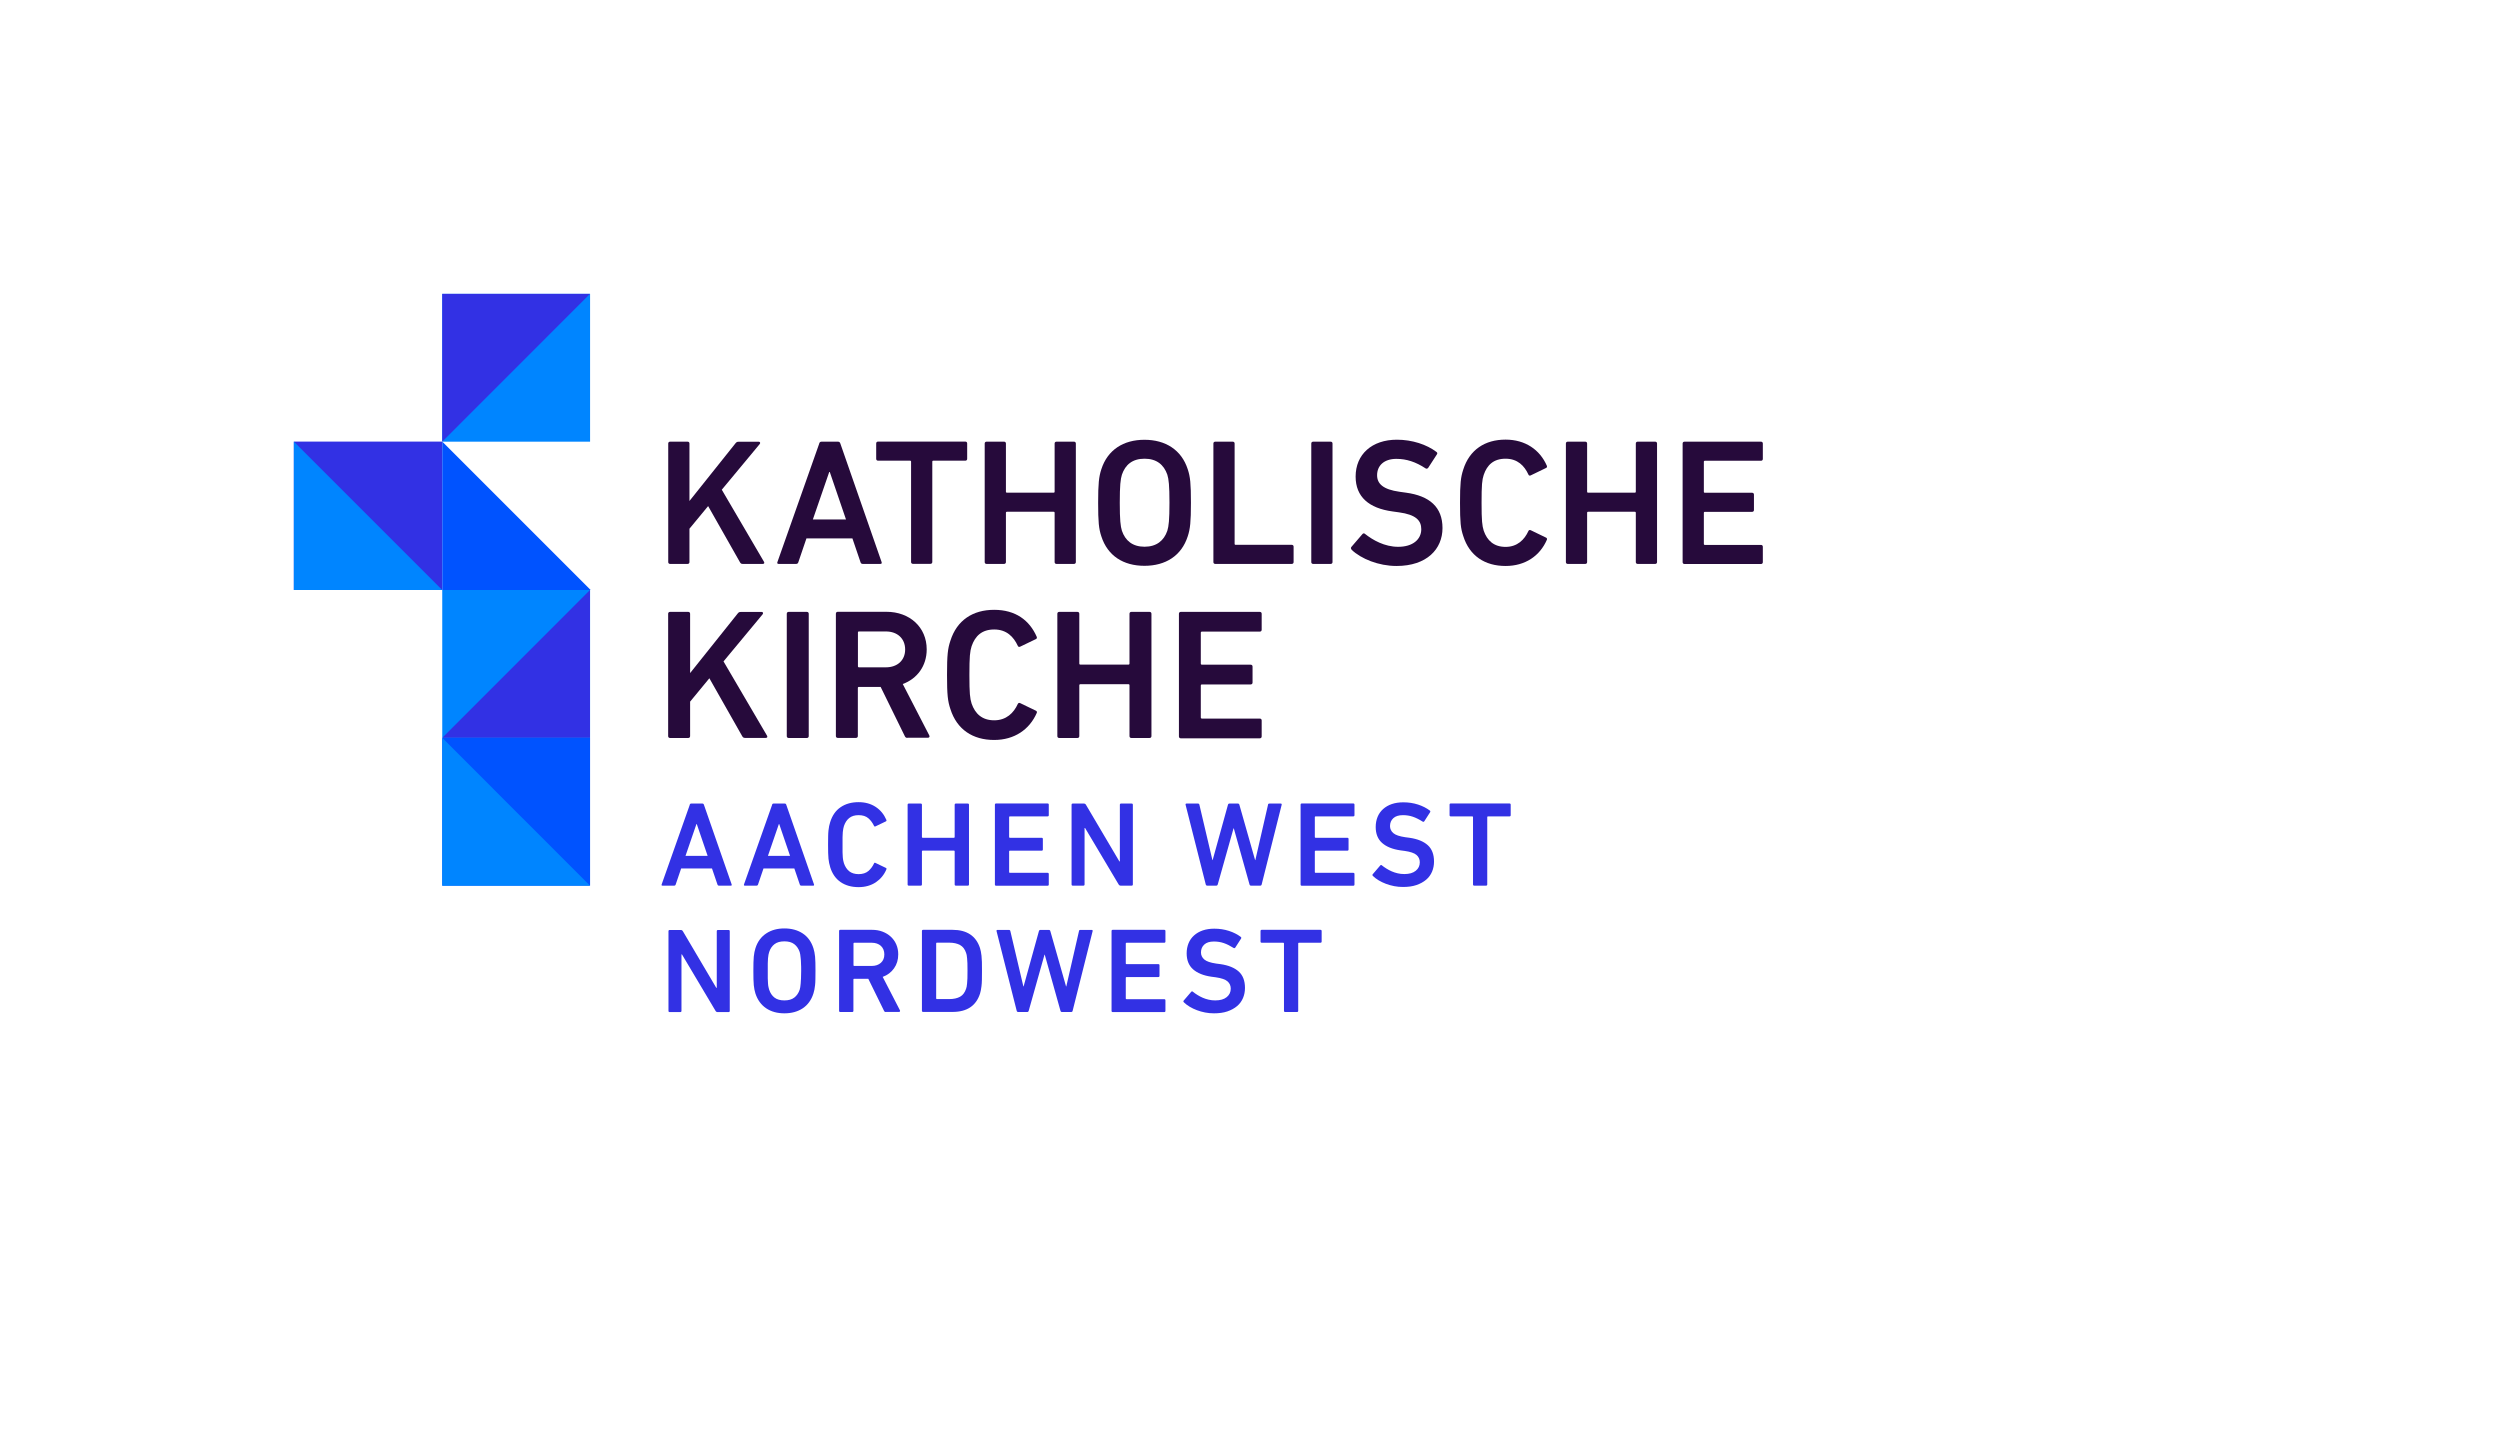
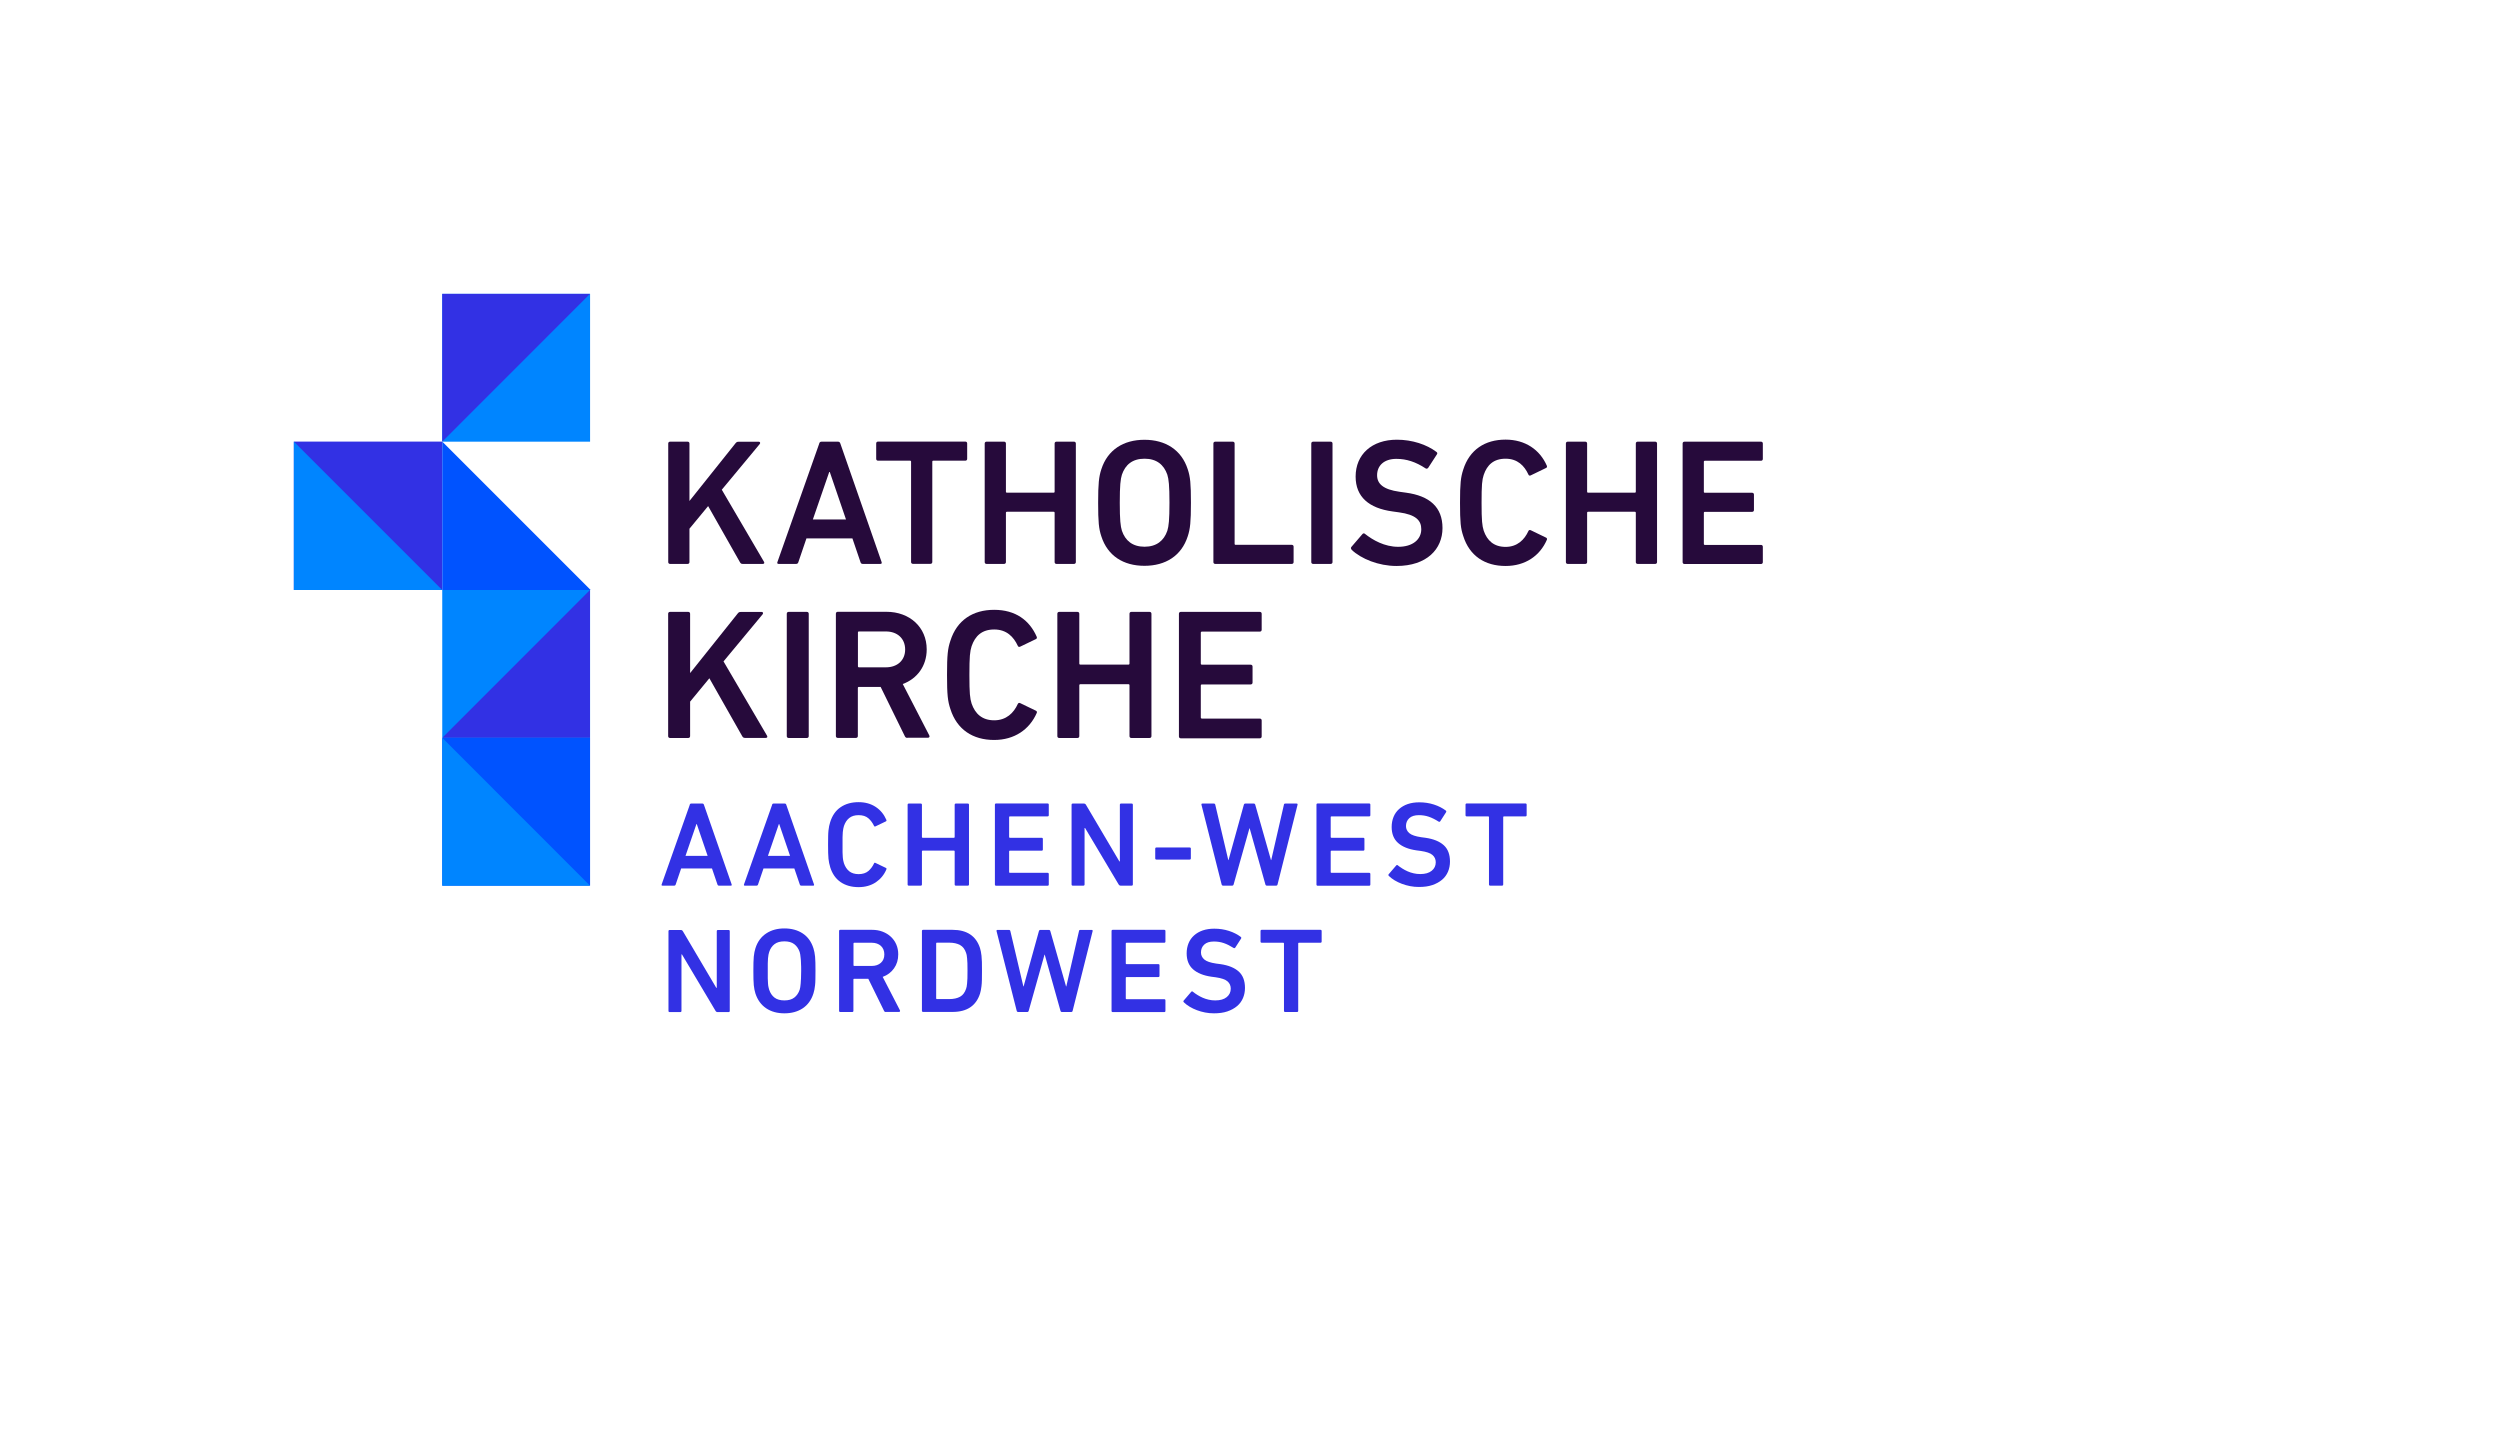
<svg xmlns="http://www.w3.org/2000/svg" id="Ebene_1" version="1.1" viewBox="0 0 303.9 174.26">
  <defs>
    <style>
      .st0 {
        fill: #0085ff;
      }

      .st1 {
        fill: none;
      }

      .st2 {
        fill: #0053ff;
      }

      .st3 {
        fill: #3231e4;
      }

      .st4 {
        fill: #260a3b;
      }
    </style>
  </defs>
  <rect class="st1" y="0" width="303.9" height="174.25" />
  <path class="st4" d="M81.22,74.61c0-.14.09-.23.23-.23h2.21c.14,0,.23.09.23.23v7.21l5.79-7.25c.11-.14.2-.18.36-.18h2.57c.14,0,.2.16.09.29l-4.75,5.72,5.29,9.03c.09.16.02.27-.16.27h-2.5c-.18,0-.25-.05-.34-.18l-4.01-7.07-2.34,2.84v4.19c0,.14-.09.23-.23.23h-2.21c-.14,0-.23-.09-.23-.23,0,0,0-14.87,0-14.87Z" />
  <path class="st4" d="M95.64,74.61c0-.14.09-.23.23-.23h2.21c.14,0,.23.09.23.23v14.87c0,.14-.09.23-.23.23h-2.21c-.14,0-.23-.09-.23-.23v-14.87Z" />
  <path class="st4" d="M110.32,89.7c-.18,0-.27-.07-.34-.23l-2.93-5.97h-2.64c-.09,0-.13.05-.13.14v5.83c0,.14-.09.23-.23.23h-2.21c-.14,0-.23-.09-.23-.23v-14.87c0-.14.09-.23.23-.23h5.92c2.82,0,4.89,1.87,4.89,4.57,0,2.01-1.15,3.56-2.91,4.21l3.22,6.24c.09.16,0,.29-.16.29h-2.5l.02.02ZM110.03,78.95c0-1.33-.95-2.19-2.34-2.19h-3.27c-.09,0-.13.04-.13.14v4.08c0,.09.04.14.13.14h3.27c1.4,0,2.34-.86,2.34-2.16h0Z" />
  <path class="st4" d="M115.12,82.04c0-2.43.09-3.2.41-4.15.79-2.5,2.73-3.76,5.32-3.76s4.3,1.26,5.18,3.29c.04.11,0,.23-.11.27l-1.91.92c-.14.07-.25,0-.29-.11-.5-1.08-1.35-1.98-2.86-1.98s-2.32.79-2.75,2.03c-.2.63-.27,1.24-.27,3.49s.07,2.86.27,3.49c.43,1.24,1.28,2.03,2.75,2.03s2.37-.9,2.86-1.98c.05-.11.16-.18.29-.11l1.91.92c.11.05.16.16.11.27-.88,2.03-2.73,3.29-5.18,3.29-2.59,0-4.53-1.26-5.32-3.76-.32-.95-.41-1.71-.41-4.14h0Z" />
  <path class="st4" d="M128.53,74.61c0-.14.09-.23.23-.23h2.21c.14,0,.23.09.23.23v6.04c0,.09.04.14.14.14h5.83c.09,0,.13-.04.13-.14v-6.04c0-.14.09-.23.23-.23h2.21c.14,0,.23.09.23.23v14.87c0,.14-.09.23-.23.23h-2.21c-.14,0-.23-.09-.23-.23v-6.17c0-.09-.04-.14-.13-.14h-5.83c-.09,0-.14.05-.14.14v6.17c0,.14-.09.23-.23.23h-2.21c-.14,0-.23-.09-.23-.23v-14.87Z" />
  <path class="st4" d="M143.31,74.61c0-.14.09-.23.23-.23h9.6c.14,0,.23.09.23.23v1.94c0,.14-.09.23-.23.23h-7.03c-.09,0-.14.04-.14.14v3.74c0,.09.05.14.14.14h5.92c.14,0,.23.09.23.23v1.94c0,.14-.09.23-.23.23h-5.92c-.09,0-.14.05-.14.14v3.87c0,.09.05.14.14.14h7.03c.14,0,.23.09.23.23v1.94c0,.14-.09.23-.23.23h-9.6c-.14,0-.23-.09-.23-.23v-14.91Z" />
  <path class="st4" d="M81.23,53.91c0-.13.09-.22.22-.22h2.14c.13,0,.22.09.22.22v6.99l5.61-7.03c.11-.13.2-.17.35-.17h2.49c.13,0,.2.15.09.28l-4.61,5.55,5.13,8.76c.09.15.02.26-.15.26h-2.42c-.17,0-.24-.04-.33-.17l-3.89-6.86-2.27,2.75v4.06c0,.13-.09.22-.22.22h-2.14c-.13,0-.22-.09-.22-.22,0,0,0-14.42,0-14.42Z" />
  <path class="st4" d="M99.58,53.91c.04-.13.13-.22.28-.22h2.01c.15,0,.24.09.28.22l5.02,14.42c.04.13,0,.22-.15.22h-2.14c-.15,0-.24-.07-.28-.22l-.98-2.88h-5.59l-.98,2.88c-.04.15-.13.22-.28.22h-2.12c-.15,0-.2-.09-.15-.22l5.09-14.42h0ZM102.84,63.15l-1.97-5.77h-.07l-1.99,5.77h4.03Z" />
  <path class="st4" d="M110.97,68.54c-.13,0-.22-.09-.22-.22v-12.19c0-.09-.04-.13-.13-.13h-3.89c-.13,0-.22-.09-.22-.22v-1.88c0-.13.09-.22.22-.22h10.62c.13,0,.22.09.22.22v1.88c0,.13-.09.22-.22.22h-3.89c-.09,0-.13.04-.13.13v12.19c0,.13-.09.22-.22.22h-2.14Z" />
  <path class="st4" d="M119.7,53.91c0-.13.09-.22.22-.22h2.14c.13,0,.22.09.22.22v5.85c0,.09.04.13.13.13h5.66c.09,0,.13-.04.13-.13v-5.85c0-.13.09-.22.22-.22h2.14c.13,0,.22.09.22.22v14.42c0,.13-.09.22-.22.22h-2.14c-.13,0-.22-.09-.22-.22v-5.99c0-.09-.04-.13-.13-.13h-5.66c-.09,0-.13.04-.13.13v5.99c0,.13-.09.22-.22.22h-2.14c-.13,0-.22-.09-.22-.22,0,0,0-14.42,0-14.42Z" />
  <path class="st4" d="M133.88,65.2c-.31-.92-.39-1.75-.39-4.08s.09-3.17.39-4.08c.76-2.36,2.69-3.58,5.24-3.58s4.5,1.22,5.26,3.58c.31.92.39,1.75.39,4.08s-.09,3.17-.39,4.08c-.76,2.36-2.69,3.58-5.26,3.58s-4.48-1.22-5.24-3.58ZM141.9,64.52c.17-.55.26-1.31.26-3.41s-.09-2.86-.26-3.41c-.42-1.2-1.29-1.94-2.77-1.94s-2.34.74-2.75,1.94c-.17.55-.26,1.29-.26,3.41s.09,2.86.26,3.41c.41,1.2,1.29,1.94,2.75,1.94s2.36-.74,2.77-1.94Z" />
  <path class="st4" d="M147.5,53.91c0-.13.09-.22.22-.22h2.14c.13,0,.22.09.22.22v12.19c0,.09.04.13.13.13h6.82c.13,0,.22.09.22.22v1.88c0,.13-.09.22-.22.22h-9.31c-.13,0-.22-.09-.22-.22v-14.42h0Z" />
  <path class="st4" d="M159.4,53.91c0-.13.09-.22.22-.22h2.14c.13,0,.22.09.22.22v14.42c0,.13-.09.22-.22.22h-2.14c-.13,0-.22-.09-.22-.22v-14.42Z" />
  <path class="st4" d="M164.31,66.82c-.09-.09-.13-.22-.04-.33l1.35-1.57c.09-.11.22-.11.31-.02.96.76,2.38,1.57,4.04,1.57,1.77,0,2.8-.9,2.8-2.14,0-1.07-.66-1.77-2.71-2.05l-.79-.11c-2.86-.39-4.48-1.77-4.48-4.24,0-2.69,1.97-4.48,5.02-4.48,1.86,0,3.63.59,4.81,1.49.11.09.13.17.04.31l-1.05,1.62c-.09.11-.2.13-.31.07-1.2-.79-2.32-1.16-3.56-1.16-1.51,0-2.34.83-2.34,1.99,0,1.03.72,1.73,2.73,2.01l.79.11c2.86.39,4.43,1.75,4.43,4.3s-1.9,4.61-5.59,4.61c-2.18,0-4.3-.87-5.46-1.97h.01Z" />
  <path class="st4" d="M177.48,61.11c0-2.36.09-3.1.39-4.02.76-2.42,2.64-3.65,5.15-3.65,2.38,0,4.17,1.22,5.02,3.19.04.11,0,.22-.11.26l-1.86.9c-.13.07-.24,0-.28-.11-.48-1.05-1.31-1.92-2.77-1.92s-2.25.76-2.66,1.97c-.2.61-.26,1.2-.26,3.39s.07,2.77.26,3.39c.41,1.2,1.24,1.97,2.66,1.97s2.29-.87,2.77-1.92c.04-.11.15-.17.28-.11l1.86.9c.11.04.15.15.11.26-.85,1.97-2.64,3.19-5.02,3.19-2.51,0-4.39-1.22-5.15-3.65-.31-.92-.39-1.66-.39-4.02v-.02Z" />
  <path class="st4" d="M190.35,53.91c0-.13.09-.22.22-.22h2.14c.13,0,.22.09.22.22v5.85c0,.09.04.13.13.13h5.66c.09,0,.13-.04.13-.13v-5.85c0-.13.09-.22.22-.22h2.14c.13,0,.22.09.22.22v14.42c0,.13-.09.22-.22.22h-2.14c-.13,0-.22-.09-.22-.22v-5.99c0-.09-.04-.13-.13-.13h-5.66c-.09,0-.13.04-.13.13v5.99c0,.13-.09.22-.22.22h-2.14c-.13,0-.22-.09-.22-.22v-14.42Z" />
  <path class="st4" d="M204.54,53.91c0-.13.09-.22.22-.22h9.31c.13,0,.22.09.22.22v1.88c0,.13-.09.22-.22.22h-6.82c-.09,0-.13.04-.13.13v3.63c0,.09.04.13.13.13h5.74c.13,0,.22.09.22.22v1.88c0,.13-.09.22-.22.22h-5.74c-.09,0-.13.04-.13.13v3.76c0,.09.04.13.13.13h6.82c.13,0,.22.09.22.22v1.88c0,.13-.09.22-.22.22h-9.31c-.13,0-.22-.09-.22-.22v-14.42h0Z" />
  <g>
    <rect class="st3" x="35.72" y="53.68" width="18.04" height="18.04" />
    <polygon class="st0" points="35.72 53.68 35.72 71.72 53.76 71.72 35.72 53.68" />
  </g>
  <g>
    <rect class="st0" x="53.76" y="35.72" width="17.97" height="17.97" />
    <polyline class="st3" points="71.72 35.72 53.76 35.72 53.76 53.69" />
  </g>
  <g>
    <rect class="st0" x="53.76" y="71.72" width="17.97" height="17.97" />
    <polyline class="st3" points="53.76 89.69 71.72 89.69 71.72 71.72" />
  </g>
  <g>
    <rect class="st2" x="53.76" y="89.69" width="17.97" height="17.97" />
    <polyline class="st0" points="71.72 107.66 53.76 107.66 53.76 89.69" />
  </g>
  <polygon class="st2" points="53.76 71.72 71.8 71.72 53.76 53.68 53.76 71.72" />
  <g>
-     <path class="st3" d="M83.84,97.83c.03-.1.09-.15.19-.15h1.35c.1,0,.16.05.19.15l3.37,9.68c.03.1,0,.15-.1.15h-1.44c-.1,0-.16-.05-.19-.15l-.66-1.94h-3.75l-.66,1.94c-.03.1-.09.15-.19.15h-1.42c-.1,0-.13-.05-.1-.15l3.42-9.68h0ZM86.02,104.04l-1.32-3.87h-.04l-1.33,3.87h2.7,0Z" />
-     <path class="st3" d="M93.85,97.83c.03-.1.09-.15.19-.15h1.35c.1,0,.16.05.19.15l3.37,9.68c.03.1,0,.15-.1.15h-1.44c-.1,0-.16-.05-.19-.15l-.66-1.94h-3.75l-.66,1.94c-.03.1-.09.15-.19.15h-1.42c-.1,0-.13-.05-.1-.15l3.42-9.68h0ZM96.04,104.04l-1.32-3.87h-.04l-1.33,3.87h2.7,0Z" />
-     <path class="st3" d="M100.91,105.37c-.05-.16-.09-.31-.12-.46-.03-.15-.06-.33-.08-.53s-.03-.44-.04-.71c0-.27-.01-.6-.01-1.01s0-.72.01-1c0-.27.02-.51.04-.71.02-.2.05-.38.08-.53s.08-.31.12-.46c.25-.82.68-1.44,1.28-1.84.6-.41,1.33-.61,2.18-.61.8,0,1.49.19,2.08.58.58.38,1.01.91,1.3,1.58.03.09,0,.15-.07.18l-1.25.6c-.09.05-.15.02-.19-.07-.17-.35-.39-.66-.68-.91s-.68-.38-1.18-.38-.86.12-1.15.35c-.29.23-.5.56-.64.97-.03.11-.06.21-.08.32s-.04.25-.06.42-.03.38-.03.62v1.83c0,.24.01.44.03.61s.03.31.06.42.05.22.08.31c.14.41.35.73.64.97.29.23.67.35,1.15.35s.89-.13,1.18-.38.52-.56.68-.91c.04-.1.1-.12.19-.07l1.25.6c.08.03.1.09.07.18-.28.67-.72,1.19-1.3,1.58-.58.38-1.27.58-2.08.58-.85,0-1.58-.2-2.18-.61s-1.03-1.02-1.28-1.84v-.02Z" />
+     <path class="st3" d="M83.84,97.83c.03-.1.09-.15.19-.15h1.35c.1,0,.16.05.19.15l3.37,9.68c.03.1,0,.15-.1.15h-1.44c-.1,0-.16-.05-.19-.15l-.66-1.94h-3.75l-.66,1.94c-.03.1-.09.15-.19.15h-1.42c-.1,0-.13-.05-.1-.15l3.42-9.68ZM86.02,104.04l-1.32-3.87h-.04l-1.33,3.87h2.7Z" />
+     <path class="st3" d="M93.85,97.83c.03-.1.09-.15.19-.15h1.35c.1,0,.16.05.19.15l3.37,9.68c.03.1,0,.15-.1.15h-1.44c-.1,0-.16-.05-.19-.15l-.66-1.94h-3.75l-.66,1.94c-.03.1-.09.15-.19.15h-1.42c-.1,0-.13-.05-.1-.15l3.42-9.68ZM96.04,104.04l-1.32-3.87h-.04l-1.33,3.87h2.7Z" />
+     <path class="st3" d="M100.91,105.37c-.05-.16-.09-.31-.12-.46-.03-.15-.06-.33-.08-.53s-.03-.44-.04-.71c0-.27-.01-.6-.01-1.01s0-.72.01-1c0-.27.02-.51.04-.71.02-.2.05-.38.08-.53s.08-.31.12-.46c.25-.82.68-1.44,1.28-1.84.6-.41,1.33-.61,2.18-.61.8,0,1.49.19,2.08.58.58.38,1.01.91,1.3,1.58.03.09,0,.15-.07.18l-1.25.6c-.09.05-.15.02-.19-.07-.17-.35-.39-.66-.68-.91s-.68-.38-1.18-.38-.86.12-1.15.35c-.29.23-.5.56-.64.97-.03.11-.06.21-.08.32s-.04.25-.06.42-.03.38-.03.62c0,.24,0,.55,0,.91s0,.68,0,.92c0,.24.01.44.03.61s.03.31.06.42.05.22.08.31c.14.41.35.73.64.97.29.23.67.35,1.15.35s.89-.13,1.18-.38.52-.56.68-.91c.04-.1.1-.12.19-.07l1.25.6c.08.03.1.09.07.18-.28.67-.72,1.19-1.3,1.58-.58.38-1.27.58-2.08.58-.85,0-1.58-.2-2.18-.61-.6-.41-1.03-1.02-1.28-1.84Z" />
    <path class="st3" d="M110.33,97.83c0-.1.05-.15.15-.15h1.44c.1,0,.15.05.15.15v3.92c0,.06.03.09.09.09h3.8c.06,0,.09-.03.09-.09v-3.92c0-.1.05-.15.15-.15h1.44c.1,0,.15.05.15.15v9.68c0,.1-.05.15-.15.15h-1.44c-.1,0-.15-.05-.15-.15v-4.02c0-.06-.03-.09-.09-.09h-3.8c-.06,0-.09.03-.09.09v4.02c0,.1-.05.15-.15.15h-1.44c-.1,0-.15-.05-.15-.15v-9.68Z" />
-     <path class="st3" d="M120.94,97.82c0-.1.05-.15.15-.15h6.25c.1,0,.15.05.15.15v1.27c0,.1-.05.15-.15.15h-4.58c-.06,0-.09.03-.09.09v2.42c0,.06.03.09.09.09h3.86c.1,0,.15.05.15.15v1.27c0,.1-.05.15-.15.15h-3.86c-.06,0-.09.03-.09.09v2.51c0,.06.03.09.09.09h4.58c.1,0,.15.05.15.15v1.27c0,.1-.05.15-.15.15h-6.25c-.1,0-.15-.05-.15-.15v-9.69h0Z" />
+     <path class="st3" d="M120.94,97.82c0-.1.05-.15.15-.15h6.25c.1,0,.15.05.15.15v1.27c0,.1-.05.15-.15.15h-4.58c-.06,0-.09.03-.09.09v2.42c0,.06.03.09.09.09h3.86c.1,0,.15.05.15.15v1.27c0,.1-.05.15-.15.15h-3.86c-.06,0-.09.03-.09.09v2.51c0,.06.03.09.09.09h4.58c.1,0,.15.05.15.15v1.27c0,.1-.05.15-.15.15h-6.25c-.1,0-.15-.05-.15-.15v-9.69Z" />
    <path class="st3" d="M130.26,97.83c0-.1.05-.15.15-.15h1.35c.11,0,.19.05.25.15l4.06,6.88h.06v-6.88c0-.1.05-.15.15-.15h1.28c.1,0,.15.05.15.15v9.68c0,.1-.05.15-.15.15h-1.33c-.11,0-.19-.05-.25-.15l-4.08-6.86h-.06v6.86c0,.1-.05.15-.15.15h-1.28c-.1,0-.15-.05-.15-.15v-9.68Z" />
-     <path class="st3" d="M152.07,107.66c-.09,0-.15-.05-.18-.15l-1.91-6.82h-.03l-1.92,6.82c-.03.1-.09.15-.18.15h-1.1c-.09,0-.15-.05-.18-.15l-2.45-9.68c-.02-.1.02-.15.12-.15h1.38c.1,0,.16.05.18.15l1.58,6.72h.03l1.86-6.72c.03-.1.09-.15.18-.15h1.03c.09,0,.15.05.18.15l1.91,6.72h.03l1.54-6.72c0-.1.07-.15.18-.15h1.36c.1,0,.14.05.12.15l-2.43,9.68c-.02.1-.08.15-.18.15h-1.12Z" />
-     <path class="st3" d="M158.1,97.82c0-.1.05-.15.15-.15h6.25c.1,0,.15.05.15.15v1.27c0,.1-.05.15-.15.15h-4.58c-.06,0-.09.03-.09.09v2.42c0,.06.03.09.09.09h3.86c.1,0,.15.05.15.15v1.27c0,.1-.05.15-.15.15h-3.86c-.06,0-.09.03-.09.09v2.51c0,.06.03.09.09.09h4.58c.1,0,.15.05.15.15v1.27c0,.1-.05.15-.15.15h-6.25c-.1,0-.15-.05-.15-.15v-9.69h0Z" />
-     <path class="st3" d="M170.56,107.82c-.37,0-.73-.03-1.08-.1s-.69-.16-1-.28c-.32-.12-.61-.26-.88-.42-.27-.16-.5-.34-.7-.53-.08-.08-.09-.15-.03-.22l.91-1.06c.07-.08.14-.08.21-.01.16.13.33.25.54.38.2.13.42.24.64.34s.47.18.73.24c.25.06.52.09.81.09.6,0,1.06-.13,1.39-.4.33-.27.49-.61.49-1.03,0-.36-.13-.66-.4-.89-.26-.23-.74-.39-1.42-.49l-.53-.07c-.97-.14-1.71-.44-2.23-.9-.52-.46-.78-1.11-.78-1.94,0-.45.08-.86.23-1.23s.38-.69.67-.95c.29-.26.65-.47,1.06-.61.42-.14.88-.21,1.4-.21.63,0,1.22.09,1.78.27s1.04.43,1.44.73c.07.06.08.13.03.21l-.7,1.09c-.06.08-.13.09-.21.04-.41-.26-.81-.46-1.19-.59s-.78-.19-1.2-.19c-.51,0-.9.12-1.17.37s-.4.57-.4.96c0,.34.14.63.41.86s.75.39,1.43.49l.53.07c.97.14,1.71.44,2.22.9s.76,1.13.76,1.99c0,.44-.08.85-.24,1.23-.16.38-.4.71-.72.98-.32.27-.72.49-1.19.65s-1.01.23-1.63.23h.02Z" />
-     <path class="st3" d="M179.21,107.66c-.1,0-.15-.05-.15-.15v-8.18c0-.06-.03-.09-.09-.09h-2.61c-.1,0-.15-.05-.15-.15v-1.27c0-.1.05-.15.15-.15h7.13c.1,0,.15.05.15.15v1.27c0,.1-.05.15-.15.15h-2.61c-.06,0-.09.03-.09.09v8.18c0,.1-.05.15-.15.15h-1.44,0Z" />
-     <path class="st3" d="M81.26,113.2c0-.1.05-.15.15-.15h1.35c.11,0,.19.05.25.15l4.06,6.88h.06v-6.88c0-.1.05-.15.15-.15h1.28c.1,0,.15.05.15.15v9.68c0,.1-.05.15-.15.15h-1.33c-.11,0-.19-.05-.25-.15l-4.08-6.86h-.06v6.86c0,.1-.05.15-.15.15h-1.28c-.1,0-.15-.05-.15-.15,0,0,0-9.68,0-9.68Z" />
-     <path class="st3" d="M95.35,123.18c-.86,0-1.6-.2-2.21-.61s-1.05-1.01-1.31-1.8c-.05-.16-.09-.31-.12-.47-.03-.16-.06-.34-.08-.54-.02-.21-.03-.45-.04-.73,0-.28-.01-.61-.01-1.01s0-.73.01-1.01.02-.52.04-.73c.02-.21.05-.39.08-.54.03-.16.08-.31.12-.47.25-.79.69-1.39,1.31-1.8s1.35-.61,2.21-.61,1.61.2,2.23.61,1.05,1.01,1.3,1.8c.05.16.09.31.12.47.03.16.06.34.08.54.02.21.03.45.04.73s.01.61.01,1.01,0,.73-.01,1.01c0,.28-.02.52-.04.73-.02.21-.05.39-.08.54-.03.16-.08.31-.12.47-.25.79-.69,1.39-1.3,1.8-.62.41-1.36.61-2.23.61ZM95.35,121.61c.5,0,.9-.11,1.2-.34.3-.23.52-.55.66-.96.03-.09.05-.19.07-.31s.04-.26.05-.44.03-.39.04-.64c0-.25.02-.55.02-.9s0-.65-.02-.9c0-.25-.02-.46-.04-.64-.01-.18-.03-.32-.05-.44s-.04-.22-.07-.31c-.14-.41-.36-.73-.66-.96-.3-.23-.7-.34-1.2-.34s-.9.11-1.2.34c-.3.23-.52.55-.65.96-.03.09-.06.19-.08.31s-.04.26-.06.44c-.01.17-.03.39-.03.64v1.8c0,.25.01.46.03.64.01.17.03.32.06.44s.05.22.08.31c.14.41.35.73.65.96.3.23.7.34,1.2.34Z" />
-     <path class="st3" d="M107.68,123.02c-.11,0-.18-.05-.22-.15l-1.91-3.89h-1.72c-.06,0-.09.03-.09.09v3.8c0,.1-.05.15-.15.15h-1.44c-.1,0-.15-.05-.15-.15v-9.69c0-.1.05-.15.15-.15h3.86c.46,0,.88.07,1.27.22s.72.35,1,.61.51.57.67.94c.16.37.24.77.24,1.21,0,.66-.17,1.22-.51,1.7-.34.48-.8.83-1.38,1.04l2.1,4.07s.03.09,0,.13-.06.06-.11.06h-1.63.02ZM105.97,117.42c.46,0,.83-.13,1.11-.38s.42-.59.42-1.02-.14-.78-.42-1.04c-.28-.25-.65-.38-1.11-.38h-2.13c-.06,0-.09.03-.09.09v2.64c0,.06.03.09.09.09h2.13Z" />
-     <path class="st3" d="M112.07,113.18c0-.1.05-.15.15-.15h3.57c1.74,0,2.86.74,3.34,2.22.04.13.07.26.1.4s.06.32.08.52c.02.21.04.46.05.76s.01.66.01,1.09,0,.8-.01,1.09c0,.3-.03.55-.05.76s-.05.38-.08.52-.06.28-.1.4c-.48,1.48-1.59,2.22-3.34,2.22h-3.57c-.1,0-.15-.05-.15-.15v-9.69h0ZM113.8,121.36c0,.06.03.09.09.09h1.48c.56,0,1-.1,1.34-.29s.58-.52.73-.97c.03-.07.05-.15.07-.26s.04-.23.05-.4.03-.36.04-.61c0-.24.01-.55.01-.91s0-.66-.01-.91c-.01-.24-.02-.45-.04-.61s-.03-.3-.05-.4-.04-.18-.07-.25c-.15-.45-.39-.77-.73-.96s-.78-.29-1.34-.29h-1.48c-.06,0-.09.03-.09.09v6.67h0Z" />
-     <path class="st3" d="M129.09,123.02c-.09,0-.15-.05-.18-.15l-1.91-6.82h-.03l-1.92,6.82c-.03.1-.09.15-.18.15h-1.1c-.09,0-.15-.05-.18-.15l-2.45-9.68c-.02-.1.02-.15.12-.15h1.38c.1,0,.16.05.18.15l1.58,6.72h.03l1.86-6.72c.03-.1.09-.15.18-.15h1.03c.09,0,.15.05.18.15l1.91,6.72h.03l1.54-6.72c0-.1.07-.15.18-.15h1.36c.1,0,.14.05.12.15l-2.43,9.68c-.02.1-.08.15-.18.15h-1.12Z" />
-     <path class="st3" d="M135.12,113.18c0-.1.05-.15.15-.15h6.25c.1,0,.15.05.15.15v1.27c0,.1-.05.15-.15.15h-4.58c-.06,0-.09.03-.09.09v2.42c0,.06.03.09.09.09h3.86c.1,0,.15.05.15.15v1.27c0,.1-.05.15-.15.15h-3.86c-.06,0-.09.03-.09.09v2.51c0,.06.03.09.09.09h4.58c.1,0,.15.05.15.15v1.27c0,.1-.05.15-.15.15h-6.25c-.1,0-.15-.05-.15-.15v-9.69h0Z" />
-     <path class="st3" d="M147.58,123.18c-.37,0-.73-.03-1.08-.1s-.69-.16-1-.28c-.32-.12-.61-.26-.88-.42-.27-.16-.5-.34-.7-.53-.08-.08-.09-.15-.03-.22l.91-1.06c.07-.08.14-.08.21-.01.16.13.33.25.54.38.2.13.42.24.64.34s.47.18.73.24c.25.06.52.09.81.09.6,0,1.06-.13,1.39-.4.33-.27.49-.61.49-1.03,0-.36-.13-.66-.4-.89-.26-.23-.74-.39-1.42-.49l-.53-.07c-.97-.14-1.71-.44-2.23-.9-.52-.46-.78-1.11-.78-1.94,0-.45.08-.86.23-1.23s.38-.69.67-.95c.29-.26.65-.47,1.06-.61.42-.14.88-.21,1.4-.21.63,0,1.22.09,1.78.27s1.04.43,1.44.73c.07.06.08.13.03.21l-.7,1.09c-.06.08-.13.09-.21.04-.41-.26-.81-.46-1.19-.59s-.78-.19-1.2-.19c-.51,0-.9.12-1.17.37s-.4.57-.4.96c0,.34.14.63.41.86s.75.39,1.43.49l.53.07c.97.14,1.71.44,2.22.9s.76,1.13.76,1.99c0,.44-.08.85-.24,1.23-.16.38-.4.71-.72.98-.32.27-.72.49-1.19.65s-1.01.23-1.63.23h.02Z" />
-     <path class="st3" d="M156.23,123.02c-.1,0-.15-.05-.15-.15v-8.18c0-.06-.03-.09-.09-.09h-2.61c-.1,0-.15-.05-.15-.15v-1.27c0-.1.05-.15.15-.15h7.13c.1,0,.15.05.15.15v1.27c0,.1-.05.15-.15.15h-2.61c-.06,0-.09.03-.09.09v8.18c0,.1-.05.15-.15.15h-1.44,0Z" />
+     <path class="st3" d="M140.43,104.34v-1.17c0-.1.05-.15.15-.15h4.03c.1,0,.15.05.15.15v1.17c0,.1-.05.15-.15.15h-4.03c-.1,0-.15-.05-.15-.15Z" />
+     <path class="st3" d="M154,107.66c-.09,0-.15-.05-.18-.15l-1.91-6.82h-.03l-1.92,6.82c-.03.1-.09.15-.18.15h-1.1c-.09,0-.15-.05-.18-.15l-2.45-9.68c-.02-.1.02-.15.12-.15h1.38c.1,0,.16.05.18.15l1.58,6.72h.03l1.86-6.72c.03-.1.09-.15.18-.15h1.03c.09,0,.15.05.18.15l1.91,6.72h.03l1.54-6.72c0-.1.07-.15.18-.15h1.36c.1,0,.14.05.12.15l-2.43,9.68c-.02.1-.08.15-.18.15h-1.11Z" />
+     <path class="st3" d="M160.03,97.82c0-.1.05-.15.15-.15h6.25c.1,0,.15.05.15.15v1.27c0,.1-.05.15-.15.15h-4.58c-.06,0-.09.03-.09.09v2.42c0,.06.03.09.09.09h3.86c.1,0,.15.05.15.15v1.27c0,.1-.05.15-.15.15h-3.86c-.06,0-.09.03-.09.09v2.51c0,.06.03.09.09.09h4.58c.1,0,.15.05.15.15v1.27c0,.1-.05.15-.15.15h-6.25c-.1,0-.15-.05-.15-.15v-9.69Z" />
+     <path class="st3" d="M172.5,107.82c-.37,0-.73-.03-1.08-.1-.35-.07-.69-.16-1-.28-.32-.12-.61-.26-.88-.42-.27-.16-.5-.34-.7-.53-.08-.08-.09-.15-.03-.22l.91-1.06c.07-.08.14-.08.21-.01.16.13.33.25.54.38.2.13.42.24.64.34s.47.18.73.24c.25.06.52.09.81.09.6,0,1.06-.13,1.39-.4.33-.27.49-.61.49-1.03,0-.36-.13-.66-.4-.89-.26-.23-.74-.39-1.42-.49l-.53-.07c-.97-.14-1.71-.44-2.23-.9-.52-.46-.78-1.11-.78-1.94,0-.45.08-.86.23-1.23s.38-.69.67-.95c.29-.26.65-.47,1.06-.61.42-.14.88-.21,1.4-.21.63,0,1.22.09,1.78.27.56.18,1.04.43,1.44.73.07.06.08.13.03.21l-.7,1.09c-.06.08-.13.09-.21.04-.41-.26-.81-.46-1.19-.59-.38-.13-.78-.19-1.2-.19-.51,0-.9.12-1.17.37-.27.25-.4.57-.4.96,0,.34.14.63.41.86.27.23.75.39,1.43.49l.53.07c.97.14,1.71.44,2.22.9.51.46.76,1.13.76,1.99,0,.44-.08.85-.24,1.23-.16.38-.4.71-.72.98-.32.27-.72.49-1.19.65-.47.16-1.01.23-1.63.23Z" />
+     <path class="st3" d="M181.15,107.66c-.1,0-.15-.05-.15-.15v-8.18c0-.06-.03-.09-.09-.09h-2.61c-.1,0-.15-.05-.15-.15v-1.27c0-.1.05-.15.15-.15h7.13c.1,0,.15.05.15.15v1.27c0,.1-.05.15-.15.15h-2.61c-.06,0-.09.03-.09.09v8.18c0,.1-.05.15-.15.15h-1.44Z" />
+     <path class="st3" d="M81.26,113.2c0-.1.05-.15.15-.15h1.35c.11,0,.19.05.25.15l4.06,6.88h.06v-6.88c0-.1.05-.15.15-.15h1.28c.1,0,.15.05.15.15v9.68c0,.1-.05.15-.15.15h-1.33c-.11,0-.19-.05-.25-.15l-4.08-6.86h-.06v6.86c0,.1-.05.15-.15.15h-1.28c-.1,0-.15-.05-.15-.15v-9.68Z" />
+     <path class="st3" d="M95.35,123.18c-.86,0-1.6-.2-2.21-.61s-1.05-1.01-1.31-1.8c-.05-.16-.09-.31-.12-.47-.03-.16-.06-.34-.08-.54-.02-.21-.03-.45-.04-.73,0-.28-.01-.61-.01-1.01s0-.73.01-1.01.02-.52.04-.73c.02-.21.05-.39.08-.54.03-.16.08-.31.12-.47.25-.79.69-1.39,1.31-1.8s1.35-.61,2.21-.61,1.61.2,2.23.61c.62.41,1.05,1.01,1.3,1.8.05.16.09.31.12.47.03.16.06.34.08.54.02.21.03.45.04.73s.01.61.01,1.01,0,.73-.01,1.01c0,.28-.02.52-.04.73-.02.21-.05.39-.08.54-.03.16-.08.31-.12.47-.25.79-.69,1.39-1.3,1.8-.62.41-1.36.61-2.23.61ZM95.35,121.61c.5,0,.9-.11,1.2-.34.3-.23.52-.55.66-.96.03-.09.05-.19.07-.31s.04-.26.05-.44c.01-.18.03-.39.04-.64,0-.25.02-.55.02-.9s0-.65-.02-.9c0-.25-.02-.46-.04-.64-.01-.18-.03-.32-.05-.44s-.04-.22-.07-.31c-.14-.41-.36-.73-.66-.96-.3-.23-.7-.34-1.2-.34s-.9.11-1.2.34c-.3.23-.52.55-.65.96-.03.09-.06.19-.08.31s-.04.26-.06.44c-.01.17-.03.39-.03.64,0,.25,0,.55,0,.9s0,.65,0,.9c0,.25.01.46.03.64.01.17.03.32.06.44s.05.22.08.31c.14.41.35.73.65.96.3.23.7.34,1.2.34Z" />
+     <path class="st3" d="M107.68,123.02c-.11,0-.18-.05-.22-.15l-1.91-3.89h-1.72c-.06,0-.09.03-.09.09v3.8c0,.1-.05.15-.15.15h-1.44c-.1,0-.15-.05-.15-.15v-9.69c0-.1.05-.15.15-.15h3.86c.46,0,.88.07,1.27.22.39.15.72.35,1,.61.28.26.51.57.67.94.16.37.24.77.24,1.21,0,.66-.17,1.22-.51,1.7-.34.48-.8.83-1.38,1.04l2.1,4.07s.03.09,0,.13-.06.06-.11.06h-1.63ZM105.97,117.42c.46,0,.83-.13,1.11-.38.28-.25.42-.59.42-1.02s-.14-.78-.42-1.04c-.28-.25-.65-.38-1.11-.38h-2.13c-.06,0-.09.03-.09.09v2.64c0,.06.03.09.09.09h2.13Z" />
+     <path class="st3" d="M112.07,113.18c0-.1.05-.15.15-.15h3.57c1.74,0,2.86.74,3.34,2.22.04.13.07.26.1.4.03.14.06.32.08.52.02.21.04.46.05.76s.01.66.01,1.09,0,.8-.01,1.09c0,.3-.03.55-.05.76s-.05.38-.08.52c-.03.14-.06.28-.1.4-.48,1.48-1.59,2.22-3.34,2.22h-3.57c-.1,0-.15-.05-.15-.15v-9.69ZM113.8,121.36c0,.06.03.09.09.09h1.48c.56,0,1-.1,1.34-.29s.58-.52.73-.97c.03-.07.05-.15.07-.26s.04-.23.05-.4.03-.36.04-.61c0-.24.01-.55.01-.91s0-.66-.01-.91c-.01-.24-.02-.45-.04-.61s-.03-.3-.05-.4-.04-.18-.07-.25c-.15-.45-.39-.77-.73-.96s-.78-.29-1.34-.29h-1.48c-.06,0-.09.03-.09.09v6.67Z" />
+     <path class="st3" d="M129.09,123.02c-.09,0-.15-.05-.18-.15l-1.91-6.82h-.03l-1.92,6.82c-.03.1-.09.15-.18.15h-1.1c-.09,0-.15-.05-.18-.15l-2.45-9.68c-.02-.1.02-.15.12-.15h1.38c.1,0,.16.05.18.15l1.58,6.72h.03l1.86-6.72c.03-.1.09-.15.18-.15h1.03c.09,0,.15.05.18.15l1.91,6.72h.03l1.54-6.72c0-.1.07-.15.18-.15h1.36c.1,0,.14.05.12.15l-2.43,9.68c-.02.1-.08.15-.18.15h-1.11Z" />
+     <path class="st3" d="M135.12,113.18c0-.1.05-.15.15-.15h6.25c.1,0,.15.05.15.15v1.27c0,.1-.05.15-.15.15h-4.58c-.06,0-.09.03-.09.09v2.42c0,.06.03.09.09.09h3.86c.1,0,.15.05.15.15v1.27c0,.1-.05.15-.15.15h-3.86c-.06,0-.09.03-.09.09v2.51c0,.06.03.09.09.09h4.58c.1,0,.15.05.15.15v1.27c0,.1-.05.15-.15.15h-6.25c-.1,0-.15-.05-.15-.15v-9.69Z" />
+     <path class="st3" d="M147.58,123.18c-.37,0-.73-.03-1.08-.1-.35-.07-.69-.16-1-.28-.32-.12-.61-.26-.88-.42-.27-.16-.5-.34-.7-.53-.08-.08-.09-.15-.03-.22l.91-1.06c.07-.08.14-.08.21-.01.16.13.33.25.54.38.2.13.42.24.64.34s.47.18.73.24c.25.06.52.09.81.09.6,0,1.06-.13,1.39-.4.33-.27.49-.61.49-1.03,0-.36-.13-.66-.4-.89-.26-.23-.74-.39-1.42-.49l-.53-.07c-.97-.14-1.71-.44-2.23-.9-.52-.46-.78-1.11-.78-1.94,0-.45.08-.86.23-1.23s.38-.69.67-.95c.29-.26.65-.47,1.06-.61.42-.14.88-.21,1.4-.21.63,0,1.22.09,1.78.27.56.18,1.04.43,1.44.73.07.06.08.13.03.21l-.7,1.09c-.06.08-.13.09-.21.04-.41-.26-.81-.46-1.19-.59-.38-.13-.78-.19-1.2-.19-.51,0-.9.12-1.17.37-.27.25-.4.57-.4.96,0,.34.14.63.41.86.27.23.75.39,1.43.49l.53.07c.97.14,1.71.44,2.22.9.51.46.76,1.13.76,1.99,0,.44-.08.85-.24,1.23-.16.38-.4.71-.72.98-.32.27-.72.49-1.19.65-.47.16-1.01.23-1.63.23Z" />
+     <path class="st3" d="M156.23,123.02c-.1,0-.15-.05-.15-.15v-8.18c0-.06-.03-.09-.09-.09h-2.61c-.1,0-.15-.05-.15-.15v-1.27c0-.1.05-.15.15-.15h7.13c.1,0,.15.05.15.15v1.27c0,.1-.05.15-.15.15h-2.61c-.06,0-.09.03-.09.09v8.18c0,.1-.05.15-.15.15h-1.44Z" />
  </g>
</svg>
